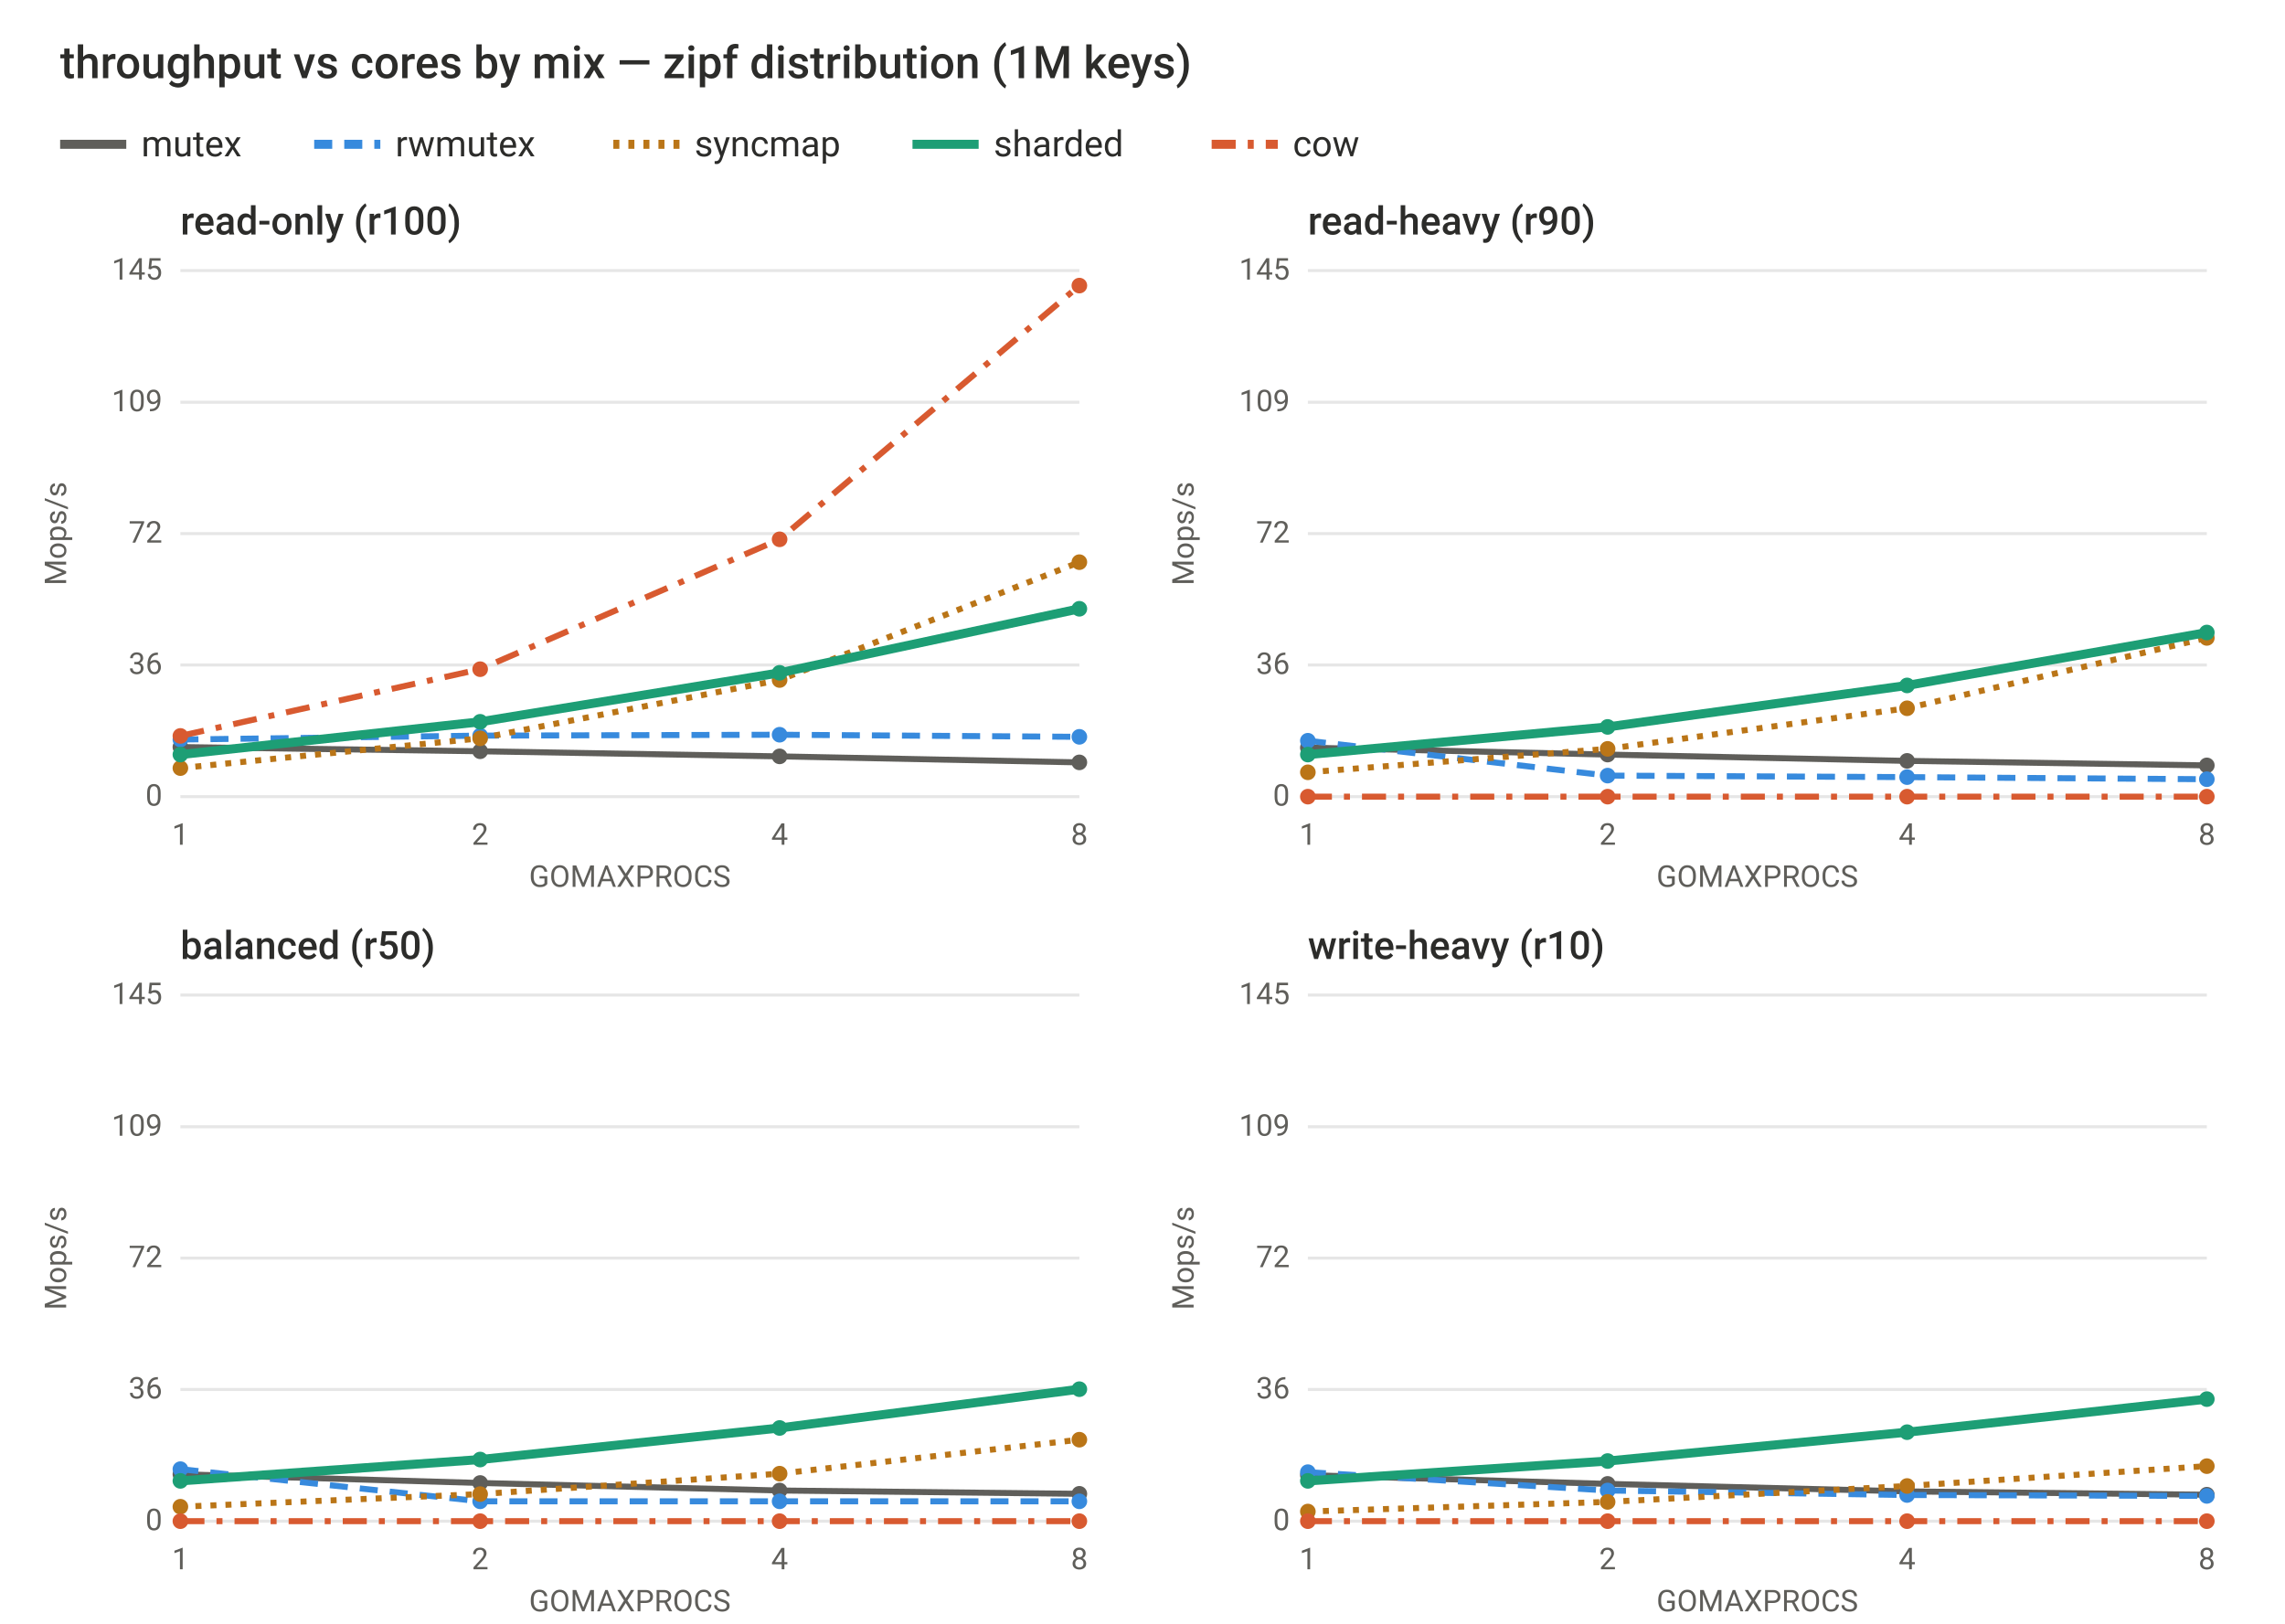
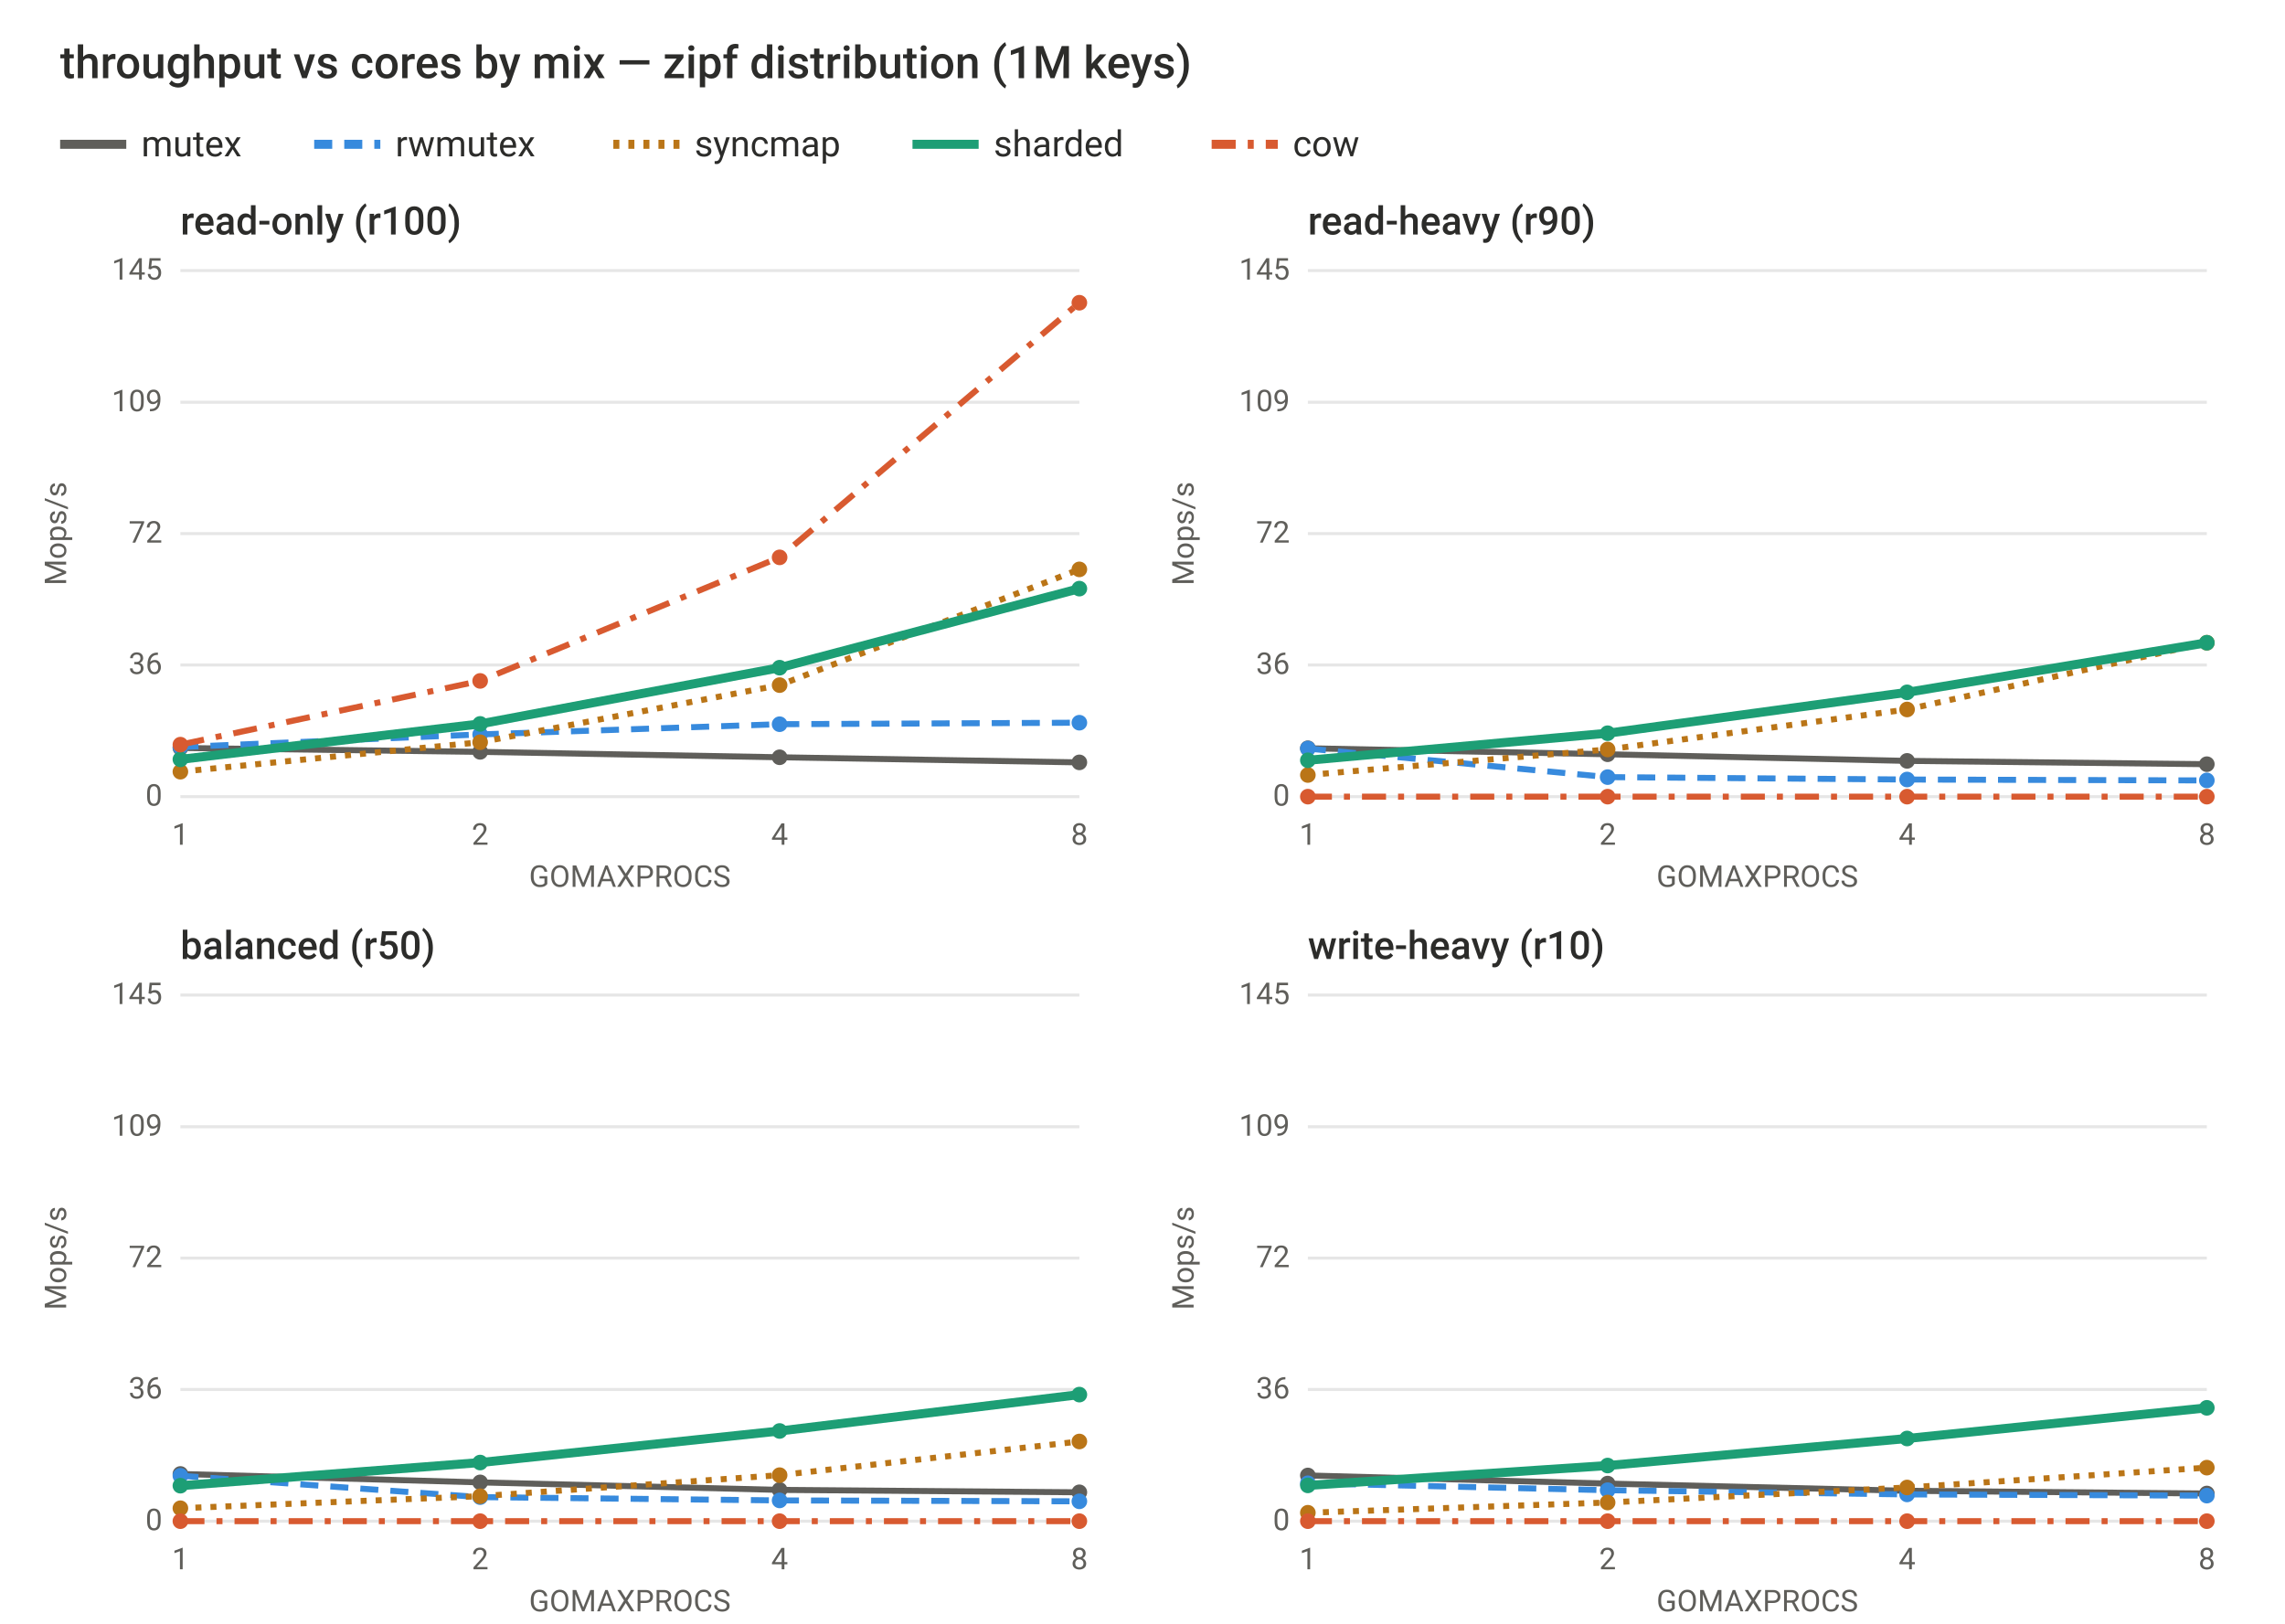
<svg xmlns="http://www.w3.org/2000/svg" viewBox="0 0 760 540" width="760" height="540" font-family="-apple-system,Segoe UI,Roboto,sans-serif" role="img">
  <text x="20" y="26" font-size="15" font-weight="500" fill="#2C2C2A">throughput vs cores by mix — zipf distribution (1M keys)</text>
  <line x1="20.0" y1="48.0" x2="42.0" y2="48.0" stroke="#5F5E5A" stroke-width="3" />
  <text x="47.0" y="52.0" font-size="12" fill="#2C2C2A">mutex</text>
  <line x1="104.5" y1="48.0" x2="126.5" y2="48.0" stroke="#378ADD" stroke-width="3" stroke-dasharray="6,4" />
  <text x="131.5" y="52.0" font-size="12" fill="#2C2C2A">rwmutex</text>
  <line x1="204.0" y1="48.0" x2="226.0" y2="48.0" stroke="#BA7517" stroke-width="3" stroke-dasharray="2,3" />
  <text x="231.0" y="52.0" font-size="12" fill="#2C2C2A">syncmap</text>
  <line x1="303.5" y1="48.0" x2="325.5" y2="48.0" stroke="#1D9E75" stroke-width="3" />
  <text x="330.5" y="52.0" font-size="12" fill="#2C2C2A">sharded</text>
  <line x1="403.0" y1="48.0" x2="425.0" y2="48.0" stroke="#D85A30" stroke-width="3" stroke-dasharray="8,4,2,4" />
  <text x="430.0" y="52.0" font-size="12" fill="#2C2C2A">cow</text>
  <text x="60.0" y="78.0" font-size="13" font-weight="500" fill="#2C2C2A">read-only (r100)</text>
  <line x1="60.0" y1="265.0" x2="359.0" y2="265.0" stroke="rgba(120,120,120,0.18)" stroke-width="1" />
  <text x="54.0" y="268.0" font-size="10" fill="#5F5E5A" text-anchor="end">0</text>
  <line x1="60.0" y1="221.2" x2="359.0" y2="221.2" stroke="rgba(120,120,120,0.18)" stroke-width="1" />
  <text x="54.0" y="224.2" font-size="10" fill="#5F5E5A" text-anchor="end">36</text>
  <line x1="60.0" y1="177.5" x2="359.0" y2="177.5" stroke="rgba(120,120,120,0.18)" stroke-width="1" />
  <text x="54.0" y="180.5" font-size="10" fill="#5F5E5A" text-anchor="end">72</text>
  <line x1="60.0" y1="133.8" x2="359.0" y2="133.8" stroke="rgba(120,120,120,0.18)" stroke-width="1" />
  <text x="54.0" y="136.8" font-size="10" fill="#5F5E5A" text-anchor="end">109</text>
  <line x1="60.0" y1="90.0" x2="359.0" y2="90.0" stroke="rgba(120,120,120,0.18)" stroke-width="1" />
  <text x="54.0" y="93.0" font-size="10" fill="#5F5E5A" text-anchor="end">145</text>
  <text x="60.0" y="281.0" font-size="10" fill="#5F5E5A" text-anchor="middle">1</text>
  <text x="159.7" y="281.0" font-size="10" fill="#5F5E5A" text-anchor="middle">2</text>
  <text x="259.3" y="281.0" font-size="10" fill="#5F5E5A" text-anchor="middle">4</text>
  <text x="359.0" y="281.0" font-size="10" fill="#5F5E5A" text-anchor="middle">8</text>
  <text x="209.5" y="295.0" font-size="10" fill="#5F5E5A" text-anchor="middle">GOMAXPROCS</text>
  <text x="22.0" y="177.5" font-size="10" fill="#5F5E5A" text-anchor="middle" transform="rotate(-90 22.0 177.5)">Mops/s</text>
-   <polyline points="60.0,248.5 159.7,249.9 259.3,251.6 359.0,253.6" fill="none" stroke="#5F5E5A" stroke-width="2.0" />
-   <circle cx="60.0" cy="248.5" r="2.6" fill="#5F5E5A" />
-   <circle cx="159.7" cy="249.9" r="2.6" fill="#5F5E5A" />
-   <circle cx="259.3" cy="251.6" r="2.6" fill="#5F5E5A" />
+   <polyline points="60.0,248.8 159.7,250.1 259.3,251.9 359.0,253.6" fill="none" stroke="#5F5E5A" stroke-width="2.0" />
+   <circle cx="60.0" cy="248.8" r="2.6" fill="#5F5E5A" />
+   <circle cx="159.7" cy="250.1" r="2.6" fill="#5F5E5A" />
+   <circle cx="259.3" cy="251.9" r="2.6" fill="#5F5E5A" />
  <circle cx="359.0" cy="253.6" r="2.6" fill="#5F5E5A" />
-   <polyline points="60.0,246.0 159.7,244.7 259.3,244.4 359.0,245.1" fill="none" stroke="#378ADD" stroke-width="2.0" stroke-dasharray="6,4" />
-   <circle cx="60.0" cy="246.0" r="2.6" fill="#378ADD" />
-   <circle cx="159.7" cy="244.7" r="2.6" fill="#378ADD" />
-   <circle cx="259.3" cy="244.4" r="2.6" fill="#378ADD" />
-   <circle cx="359.0" cy="245.1" r="2.6" fill="#378ADD" />
-   <polyline points="60.0,255.5 159.7,245.6 259.3,226.2 359.0,187.0" fill="none" stroke="#BA7517" stroke-width="2.0" stroke-dasharray="2,3" />
-   <circle cx="60.0" cy="255.5" r="2.6" fill="#BA7517" />
-   <circle cx="159.7" cy="245.6" r="2.6" fill="#BA7517" />
-   <circle cx="259.3" cy="226.2" r="2.6" fill="#BA7517" />
-   <circle cx="359.0" cy="187.0" r="2.6" fill="#BA7517" />
-   <polyline points="60.0,251.0 159.7,240.1 259.3,223.8 359.0,202.5" fill="none" stroke="#1D9E75" stroke-width="3.0" />
-   <circle cx="60.0" cy="251.0" r="2.6" fill="#1D9E75" />
-   <circle cx="159.7" cy="240.1" r="2.6" fill="#1D9E75" />
-   <circle cx="259.3" cy="223.8" r="2.6" fill="#1D9E75" />
-   <circle cx="359.0" cy="202.5" r="2.6" fill="#1D9E75" />
-   <polyline points="60.0,244.8 159.7,222.6 259.3,179.4 359.0,95.0" fill="none" stroke="#D85A30" stroke-width="2.0" stroke-dasharray="8,4,2,4" />
-   <circle cx="60.0" cy="244.8" r="2.6" fill="#D85A30" />
-   <circle cx="159.7" cy="222.6" r="2.6" fill="#D85A30" />
-   <circle cx="259.3" cy="179.4" r="2.6" fill="#D85A30" />
-   <circle cx="359.0" cy="95.0" r="2.6" fill="#D85A30" />
+   <polyline points="60.0,248.5 159.7,244.3 259.3,240.9 359.0,240.4" fill="none" stroke="#378ADD" stroke-width="2.0" stroke-dasharray="6,4" />
+   <circle cx="60.0" cy="248.5" r="2.6" fill="#378ADD" />
+   <circle cx="159.7" cy="244.3" r="2.6" fill="#378ADD" />
+   <circle cx="259.3" cy="240.9" r="2.6" fill="#378ADD" />
+   <circle cx="359.0" cy="240.4" r="2.6" fill="#378ADD" />
+   <polyline points="60.0,256.7 159.7,246.9 259.3,227.9 359.0,189.4" fill="none" stroke="#BA7517" stroke-width="2.0" stroke-dasharray="2,3" />
+   <circle cx="60.0" cy="256.7" r="2.6" fill="#BA7517" />
+   <circle cx="159.7" cy="246.9" r="2.6" fill="#BA7517" />
+   <circle cx="259.3" cy="227.9" r="2.6" fill="#BA7517" />
+   <circle cx="359.0" cy="189.4" r="2.6" fill="#BA7517" />
+   <polyline points="60.0,252.6 159.7,240.8 259.3,222.1 359.0,195.8" fill="none" stroke="#1D9E75" stroke-width="3.0" />
+   <circle cx="60.0" cy="252.6" r="2.6" fill="#1D9E75" />
+   <circle cx="159.7" cy="240.8" r="2.6" fill="#1D9E75" />
+   <circle cx="259.3" cy="222.1" r="2.6" fill="#1D9E75" />
+   <circle cx="359.0" cy="195.8" r="2.6" fill="#1D9E75" />
+   <polyline points="60.0,247.7 159.7,226.5 259.3,185.4 359.0,100.7" fill="none" stroke="#D85A30" stroke-width="2.0" stroke-dasharray="8,4,2,4" />
+   <circle cx="60.0" cy="247.7" r="2.6" fill="#D85A30" />
+   <circle cx="159.7" cy="226.5" r="2.6" fill="#D85A30" />
+   <circle cx="259.3" cy="185.4" r="2.6" fill="#D85A30" />
+   <circle cx="359.0" cy="100.7" r="2.6" fill="#D85A30" />
  <text x="435.0" y="78.0" font-size="13" font-weight="500" fill="#2C2C2A">read-heavy (r90)</text>
  <line x1="435.0" y1="265.0" x2="734.0" y2="265.0" stroke="rgba(120,120,120,0.18)" stroke-width="1" />
  <text x="429.0" y="268.0" font-size="10" fill="#5F5E5A" text-anchor="end">0</text>
  <line x1="435.0" y1="221.2" x2="734.0" y2="221.2" stroke="rgba(120,120,120,0.18)" stroke-width="1" />
  <text x="429.0" y="224.2" font-size="10" fill="#5F5E5A" text-anchor="end">36</text>
  <line x1="435.0" y1="177.5" x2="734.0" y2="177.5" stroke="rgba(120,120,120,0.18)" stroke-width="1" />
  <text x="429.0" y="180.5" font-size="10" fill="#5F5E5A" text-anchor="end">72</text>
  <line x1="435.0" y1="133.8" x2="734.0" y2="133.8" stroke="rgba(120,120,120,0.18)" stroke-width="1" />
  <text x="429.0" y="136.8" font-size="10" fill="#5F5E5A" text-anchor="end">109</text>
  <line x1="435.0" y1="90.0" x2="734.0" y2="90.0" stroke="rgba(120,120,120,0.18)" stroke-width="1" />
  <text x="429.0" y="93.0" font-size="10" fill="#5F5E5A" text-anchor="end">145</text>
  <text x="435.0" y="281.0" font-size="10" fill="#5F5E5A" text-anchor="middle">1</text>
  <text x="534.7" y="281.0" font-size="10" fill="#5F5E5A" text-anchor="middle">2</text>
  <text x="634.3" y="281.0" font-size="10" fill="#5F5E5A" text-anchor="middle">4</text>
  <text x="734.0" y="281.0" font-size="10" fill="#5F5E5A" text-anchor="middle">8</text>
  <text x="584.5" y="295.0" font-size="10" fill="#5F5E5A" text-anchor="middle">GOMAXPROCS</text>
  <text x="397.0" y="177.5" font-size="10" fill="#5F5E5A" text-anchor="middle" transform="rotate(-90 397.0 177.5)">Mops/s</text>
-   <polyline points="435.0,248.7 534.7,251.0 634.3,253.1 734.0,254.6" fill="none" stroke="#5F5E5A" stroke-width="2.0" />
-   <circle cx="435.0" cy="248.7" r="2.6" fill="#5F5E5A" />
-   <circle cx="534.7" cy="251.0" r="2.6" fill="#5F5E5A" />
+   <polyline points="435.0,248.9 534.7,250.9 634.3,253.1 734.0,254.2" fill="none" stroke="#5F5E5A" stroke-width="2.0" />
+   <circle cx="435.0" cy="248.9" r="2.6" fill="#5F5E5A" />
+   <circle cx="534.7" cy="250.9" r="2.6" fill="#5F5E5A" />
  <circle cx="634.3" cy="253.1" r="2.6" fill="#5F5E5A" />
-   <circle cx="734.0" cy="254.6" r="2.6" fill="#5F5E5A" />
-   <polyline points="435.0,246.4 534.7,258.0 634.3,258.5 734.0,259.2" fill="none" stroke="#378ADD" stroke-width="2.0" stroke-dasharray="6,4" />
-   <circle cx="435.0" cy="246.4" r="2.6" fill="#378ADD" />
-   <circle cx="534.7" cy="258.0" r="2.6" fill="#378ADD" />
-   <circle cx="634.3" cy="258.5" r="2.6" fill="#378ADD" />
-   <circle cx="734.0" cy="259.2" r="2.6" fill="#378ADD" />
-   <polyline points="435.0,256.9 534.7,249.1 634.3,235.6 734.0,212.2" fill="none" stroke="#BA7517" stroke-width="2.0" stroke-dasharray="2,3" />
-   <circle cx="435.0" cy="256.9" r="2.6" fill="#BA7517" />
-   <circle cx="534.7" cy="249.1" r="2.6" fill="#BA7517" />
-   <circle cx="634.3" cy="235.6" r="2.6" fill="#BA7517" />
-   <circle cx="734.0" cy="212.2" r="2.6" fill="#BA7517" />
-   <polyline points="435.0,251.0 534.7,241.8 634.3,228.0 734.0,210.4" fill="none" stroke="#1D9E75" stroke-width="3.0" />
-   <circle cx="435.0" cy="251.0" r="2.6" fill="#1D9E75" />
-   <circle cx="534.7" cy="241.8" r="2.6" fill="#1D9E75" />
-   <circle cx="634.3" cy="228.0" r="2.6" fill="#1D9E75" />
-   <circle cx="734.0" cy="210.4" r="2.6" fill="#1D9E75" />
+   <circle cx="734.0" cy="254.2" r="2.6" fill="#5F5E5A" />
+   <polyline points="435.0,249.0 534.7,258.5 634.3,259.3 734.0,259.6" fill="none" stroke="#378ADD" stroke-width="2.0" stroke-dasharray="6,4" />
+   <circle cx="435.0" cy="249.0" r="2.6" fill="#378ADD" />
+   <circle cx="534.7" cy="258.5" r="2.6" fill="#378ADD" />
+   <circle cx="634.3" cy="259.3" r="2.6" fill="#378ADD" />
+   <circle cx="734.0" cy="259.6" r="2.6" fill="#378ADD" />
+   <polyline points="435.0,257.8 534.7,249.3 634.3,236.0 734.0,213.8" fill="none" stroke="#BA7517" stroke-width="2.0" stroke-dasharray="2,3" />
+   <circle cx="435.0" cy="257.8" r="2.6" fill="#BA7517" />
+   <circle cx="534.7" cy="249.3" r="2.6" fill="#BA7517" />
+   <circle cx="634.3" cy="236.0" r="2.6" fill="#BA7517" />
+   <circle cx="734.0" cy="213.8" r="2.6" fill="#BA7517" />
+   <polyline points="435.0,252.9 534.7,243.9 634.3,230.3 734.0,213.8" fill="none" stroke="#1D9E75" stroke-width="3.0" />
+   <circle cx="435.0" cy="252.9" r="2.6" fill="#1D9E75" />
+   <circle cx="534.7" cy="243.9" r="2.6" fill="#1D9E75" />
+   <circle cx="634.3" cy="230.3" r="2.6" fill="#1D9E75" />
+   <circle cx="734.0" cy="213.8" r="2.6" fill="#1D9E75" />
  <polyline points="435.0,265.0 534.7,265.0 634.3,265.0 734.0,265.0" fill="none" stroke="#D85A30" stroke-width="2.0" stroke-dasharray="8,4,2,4" />
  <circle cx="435.0" cy="265.0" r="2.6" fill="#D85A30" />
  <circle cx="534.7" cy="265.0" r="2.6" fill="#D85A30" />
  <circle cx="634.3" cy="265.0" r="2.6" fill="#D85A30" />
  <circle cx="734.0" cy="265.0" r="2.6" fill="#D85A30" />
  <text x="60.0" y="319.0" font-size="13" font-weight="500" fill="#2C2C2A">balanced (r50)</text>
  <line x1="60.0" y1="506.0" x2="359.0" y2="506.0" stroke="rgba(120,120,120,0.18)" stroke-width="1" />
  <text x="54.0" y="509.0" font-size="10" fill="#5F5E5A" text-anchor="end">0</text>
  <line x1="60.0" y1="462.2" x2="359.0" y2="462.2" stroke="rgba(120,120,120,0.18)" stroke-width="1" />
  <text x="54.0" y="465.2" font-size="10" fill="#5F5E5A" text-anchor="end">36</text>
  <line x1="60.0" y1="418.5" x2="359.0" y2="418.5" stroke="rgba(120,120,120,0.18)" stroke-width="1" />
  <text x="54.0" y="421.5" font-size="10" fill="#5F5E5A" text-anchor="end">72</text>
  <line x1="60.0" y1="374.8" x2="359.0" y2="374.8" stroke="rgba(120,120,120,0.18)" stroke-width="1" />
  <text x="54.0" y="377.8" font-size="10" fill="#5F5E5A" text-anchor="end">109</text>
  <line x1="60.0" y1="331.0" x2="359.0" y2="331.0" stroke="rgba(120,120,120,0.18)" stroke-width="1" />
  <text x="54.0" y="334.0" font-size="10" fill="#5F5E5A" text-anchor="end">145</text>
  <text x="60.0" y="522.0" font-size="10" fill="#5F5E5A" text-anchor="middle">1</text>
  <text x="159.7" y="522.0" font-size="10" fill="#5F5E5A" text-anchor="middle">2</text>
  <text x="259.3" y="522.0" font-size="10" fill="#5F5E5A" text-anchor="middle">4</text>
  <text x="359.0" y="522.0" font-size="10" fill="#5F5E5A" text-anchor="middle">8</text>
  <text x="209.5" y="536.0" font-size="10" fill="#5F5E5A" text-anchor="middle">GOMAXPROCS</text>
  <text x="22.0" y="418.5" font-size="10" fill="#5F5E5A" text-anchor="middle" transform="rotate(-90 22.0 418.5)">Mops/s</text>
-   <polyline points="60.0,490.4 159.7,493.3 259.3,495.8 359.0,496.9" fill="none" stroke="#5F5E5A" stroke-width="2.0" />
-   <circle cx="60.0" cy="490.4" r="2.6" fill="#5F5E5A" />
-   <circle cx="159.7" cy="493.3" r="2.6" fill="#5F5E5A" />
-   <circle cx="259.3" cy="495.8" r="2.6" fill="#5F5E5A" />
-   <circle cx="359.0" cy="496.9" r="2.6" fill="#5F5E5A" />
-   <polyline points="60.0,488.7 159.7,499.4 259.3,499.4 359.0,499.4" fill="none" stroke="#378ADD" stroke-width="2.0" stroke-dasharray="6,4" />
-   <circle cx="60.0" cy="488.7" r="2.6" fill="#378ADD" />
-   <circle cx="159.7" cy="499.4" r="2.6" fill="#378ADD" />
-   <circle cx="259.3" cy="499.4" r="2.6" fill="#378ADD" />
+   <polyline points="60.0,490.3 159.7,493.1 259.3,495.6 359.0,496.4" fill="none" stroke="#5F5E5A" stroke-width="2.0" />
+   <circle cx="60.0" cy="490.3" r="2.6" fill="#5F5E5A" />
+   <circle cx="159.7" cy="493.1" r="2.6" fill="#5F5E5A" />
+   <circle cx="259.3" cy="495.6" r="2.6" fill="#5F5E5A" />
+   <circle cx="359.0" cy="496.4" r="2.6" fill="#5F5E5A" />
+   <polyline points="60.0,490.9 159.7,498.0 259.3,499.1 359.0,499.4" fill="none" stroke="#378ADD" stroke-width="2.0" stroke-dasharray="6,4" />
+   <circle cx="60.0" cy="490.9" r="2.6" fill="#378ADD" />
+   <circle cx="159.7" cy="498.0" r="2.6" fill="#378ADD" />
+   <circle cx="259.3" cy="499.1" r="2.6" fill="#378ADD" />
  <circle cx="359.0" cy="499.4" r="2.6" fill="#378ADD" />
-   <polyline points="60.0,501.2 159.7,497.0 259.3,490.2 359.0,478.9" fill="none" stroke="#BA7517" stroke-width="2.0" stroke-dasharray="2,3" />
-   <circle cx="60.0" cy="501.2" r="2.6" fill="#BA7517" />
-   <circle cx="159.7" cy="497.0" r="2.6" fill="#BA7517" />
-   <circle cx="259.3" cy="490.2" r="2.6" fill="#BA7517" />
-   <circle cx="359.0" cy="478.9" r="2.6" fill="#BA7517" />
-   <polyline points="60.0,492.6 159.7,485.5 259.3,475.0 359.0,462.1" fill="none" stroke="#1D9E75" stroke-width="3.0" />
-   <circle cx="60.0" cy="492.6" r="2.6" fill="#1D9E75" />
-   <circle cx="159.7" cy="485.5" r="2.6" fill="#1D9E75" />
-   <circle cx="259.3" cy="475.0" r="2.6" fill="#1D9E75" />
-   <circle cx="359.0" cy="462.1" r="2.6" fill="#1D9E75" />
+   <polyline points="60.0,501.7 159.7,497.7 259.3,490.7 359.0,479.5" fill="none" stroke="#BA7517" stroke-width="2.0" stroke-dasharray="2,3" />
+   <circle cx="60.0" cy="501.7" r="2.6" fill="#BA7517" />
+   <circle cx="159.7" cy="497.7" r="2.6" fill="#BA7517" />
+   <circle cx="259.3" cy="490.7" r="2.6" fill="#BA7517" />
+   <circle cx="359.0" cy="479.5" r="2.6" fill="#BA7517" />
+   <polyline points="60.0,494.2 159.7,486.5 259.3,476.0 359.0,463.9" fill="none" stroke="#1D9E75" stroke-width="3.0" />
+   <circle cx="60.0" cy="494.2" r="2.6" fill="#1D9E75" />
+   <circle cx="159.7" cy="486.5" r="2.6" fill="#1D9E75" />
+   <circle cx="259.3" cy="476.0" r="2.6" fill="#1D9E75" />
+   <circle cx="359.0" cy="463.9" r="2.6" fill="#1D9E75" />
  <polyline points="60.0,506.0 159.7,506.0 259.3,506.0 359.0,506.0" fill="none" stroke="#D85A30" stroke-width="2.0" stroke-dasharray="8,4,2,4" />
  <circle cx="60.0" cy="506.0" r="2.6" fill="#D85A30" />
  <circle cx="159.7" cy="506.0" r="2.6" fill="#D85A30" />
  <circle cx="259.3" cy="506.0" r="2.6" fill="#D85A30" />
  <circle cx="359.0" cy="506.0" r="2.6" fill="#D85A30" />
  <text x="435.0" y="319.0" font-size="13" font-weight="500" fill="#2C2C2A">write-heavy (r10)</text>
  <line x1="435.0" y1="506.0" x2="734.0" y2="506.0" stroke="rgba(120,120,120,0.18)" stroke-width="1" />
  <text x="429.0" y="509.0" font-size="10" fill="#5F5E5A" text-anchor="end">0</text>
  <line x1="435.0" y1="462.2" x2="734.0" y2="462.2" stroke="rgba(120,120,120,0.18)" stroke-width="1" />
  <text x="429.0" y="465.2" font-size="10" fill="#5F5E5A" text-anchor="end">36</text>
  <line x1="435.0" y1="418.5" x2="734.0" y2="418.5" stroke="rgba(120,120,120,0.18)" stroke-width="1" />
  <text x="429.0" y="421.5" font-size="10" fill="#5F5E5A" text-anchor="end">72</text>
  <line x1="435.0" y1="374.8" x2="734.0" y2="374.8" stroke="rgba(120,120,120,0.18)" stroke-width="1" />
  <text x="429.0" y="377.8" font-size="10" fill="#5F5E5A" text-anchor="end">109</text>
  <line x1="435.0" y1="331.0" x2="734.0" y2="331.0" stroke="rgba(120,120,120,0.18)" stroke-width="1" />
  <text x="429.0" y="334.0" font-size="10" fill="#5F5E5A" text-anchor="end">145</text>
  <text x="435.0" y="522.0" font-size="10" fill="#5F5E5A" text-anchor="middle">1</text>
  <text x="534.7" y="522.0" font-size="10" fill="#5F5E5A" text-anchor="middle">2</text>
  <text x="634.3" y="522.0" font-size="10" fill="#5F5E5A" text-anchor="middle">4</text>
  <text x="734.0" y="522.0" font-size="10" fill="#5F5E5A" text-anchor="middle">8</text>
  <text x="584.5" y="536.0" font-size="10" fill="#5F5E5A" text-anchor="middle">GOMAXPROCS</text>
  <text x="397.0" y="418.5" font-size="10" fill="#5F5E5A" text-anchor="middle" transform="rotate(-90 397.0 418.5)">Mops/s</text>
-   <polyline points="435.0,490.7 534.7,493.6 634.3,496.1 734.0,497.2" fill="none" stroke="#5F5E5A" stroke-width="2.0" />
-   <circle cx="435.0" cy="490.7" r="2.6" fill="#5F5E5A" />
-   <circle cx="534.7" cy="493.6" r="2.6" fill="#5F5E5A" />
-   <circle cx="634.3" cy="496.1" r="2.6" fill="#5F5E5A" />
-   <circle cx="734.0" cy="497.2" r="2.6" fill="#5F5E5A" />
-   <polyline points="435.0,489.7 534.7,495.8 634.3,497.3 734.0,497.6" fill="none" stroke="#378ADD" stroke-width="2.0" stroke-dasharray="6,4" />
-   <circle cx="435.0" cy="489.7" r="2.6" fill="#378ADD" />
-   <circle cx="534.7" cy="495.8" r="2.6" fill="#378ADD" />
-   <circle cx="634.3" cy="497.3" r="2.6" fill="#378ADD" />
-   <circle cx="734.0" cy="497.6" r="2.6" fill="#378ADD" />
-   <polyline points="435.0,502.8 534.7,499.6 634.3,494.3 734.0,487.7" fill="none" stroke="#BA7517" stroke-width="2.0" stroke-dasharray="2,3" />
-   <circle cx="435.0" cy="502.8" r="2.6" fill="#BA7517" />
-   <circle cx="534.7" cy="499.6" r="2.6" fill="#BA7517" />
-   <circle cx="634.3" cy="494.3" r="2.6" fill="#BA7517" />
-   <circle cx="734.0" cy="487.7" r="2.6" fill="#BA7517" />
-   <polyline points="435.0,492.6 534.7,486.0 634.3,476.4 734.0,465.4" fill="none" stroke="#1D9E75" stroke-width="3.0" />
-   <circle cx="435.0" cy="492.6" r="2.6" fill="#1D9E75" />
-   <circle cx="534.7" cy="486.0" r="2.6" fill="#1D9E75" />
-   <circle cx="634.3" cy="476.4" r="2.6" fill="#1D9E75" />
-   <circle cx="734.0" cy="465.4" r="2.6" fill="#1D9E75" />
+   <polyline points="435.0,490.8 534.7,493.5 634.3,495.9 734.0,496.8" fill="none" stroke="#5F5E5A" stroke-width="2.0" />
+   <circle cx="435.0" cy="490.8" r="2.6" fill="#5F5E5A" />
+   <circle cx="534.7" cy="493.5" r="2.6" fill="#5F5E5A" />
+   <circle cx="634.3" cy="495.9" r="2.6" fill="#5F5E5A" />
+   <circle cx="734.0" cy="496.8" r="2.6" fill="#5F5E5A" />
+   <polyline points="435.0,493.4 534.7,495.7 634.3,497.1 734.0,497.5" fill="none" stroke="#378ADD" stroke-width="2.0" stroke-dasharray="6,4" />
+   <circle cx="435.0" cy="493.4" r="2.6" fill="#378ADD" />
+   <circle cx="534.7" cy="495.7" r="2.6" fill="#378ADD" />
+   <circle cx="634.3" cy="497.1" r="2.6" fill="#378ADD" />
+   <circle cx="734.0" cy="497.5" r="2.6" fill="#378ADD" />
+   <polyline points="435.0,503.2 534.7,499.8 634.3,494.8 734.0,488.2" fill="none" stroke="#BA7517" stroke-width="2.0" stroke-dasharray="2,3" />
+   <circle cx="435.0" cy="503.2" r="2.6" fill="#BA7517" />
+   <circle cx="534.7" cy="499.8" r="2.6" fill="#BA7517" />
+   <circle cx="634.3" cy="494.8" r="2.6" fill="#BA7517" />
+   <circle cx="734.0" cy="488.2" r="2.6" fill="#BA7517" />
+   <polyline points="435.0,494.1 534.7,487.5 634.3,478.5 734.0,468.3" fill="none" stroke="#1D9E75" stroke-width="3.0" />
+   <circle cx="435.0" cy="494.1" r="2.6" fill="#1D9E75" />
+   <circle cx="534.7" cy="487.5" r="2.6" fill="#1D9E75" />
+   <circle cx="634.3" cy="478.5" r="2.6" fill="#1D9E75" />
+   <circle cx="734.0" cy="468.3" r="2.6" fill="#1D9E75" />
  <polyline points="435.0,506.0 534.7,506.0 634.3,506.0 734.0,506.0" fill="none" stroke="#D85A30" stroke-width="2.0" stroke-dasharray="8,4,2,4" />
  <circle cx="435.0" cy="506.0" r="2.6" fill="#D85A30" />
  <circle cx="534.7" cy="506.0" r="2.6" fill="#D85A30" />
  <circle cx="634.3" cy="506.0" r="2.6" fill="#D85A30" />
  <circle cx="734.0" cy="506.0" r="2.6" fill="#D85A30" />
</svg>
